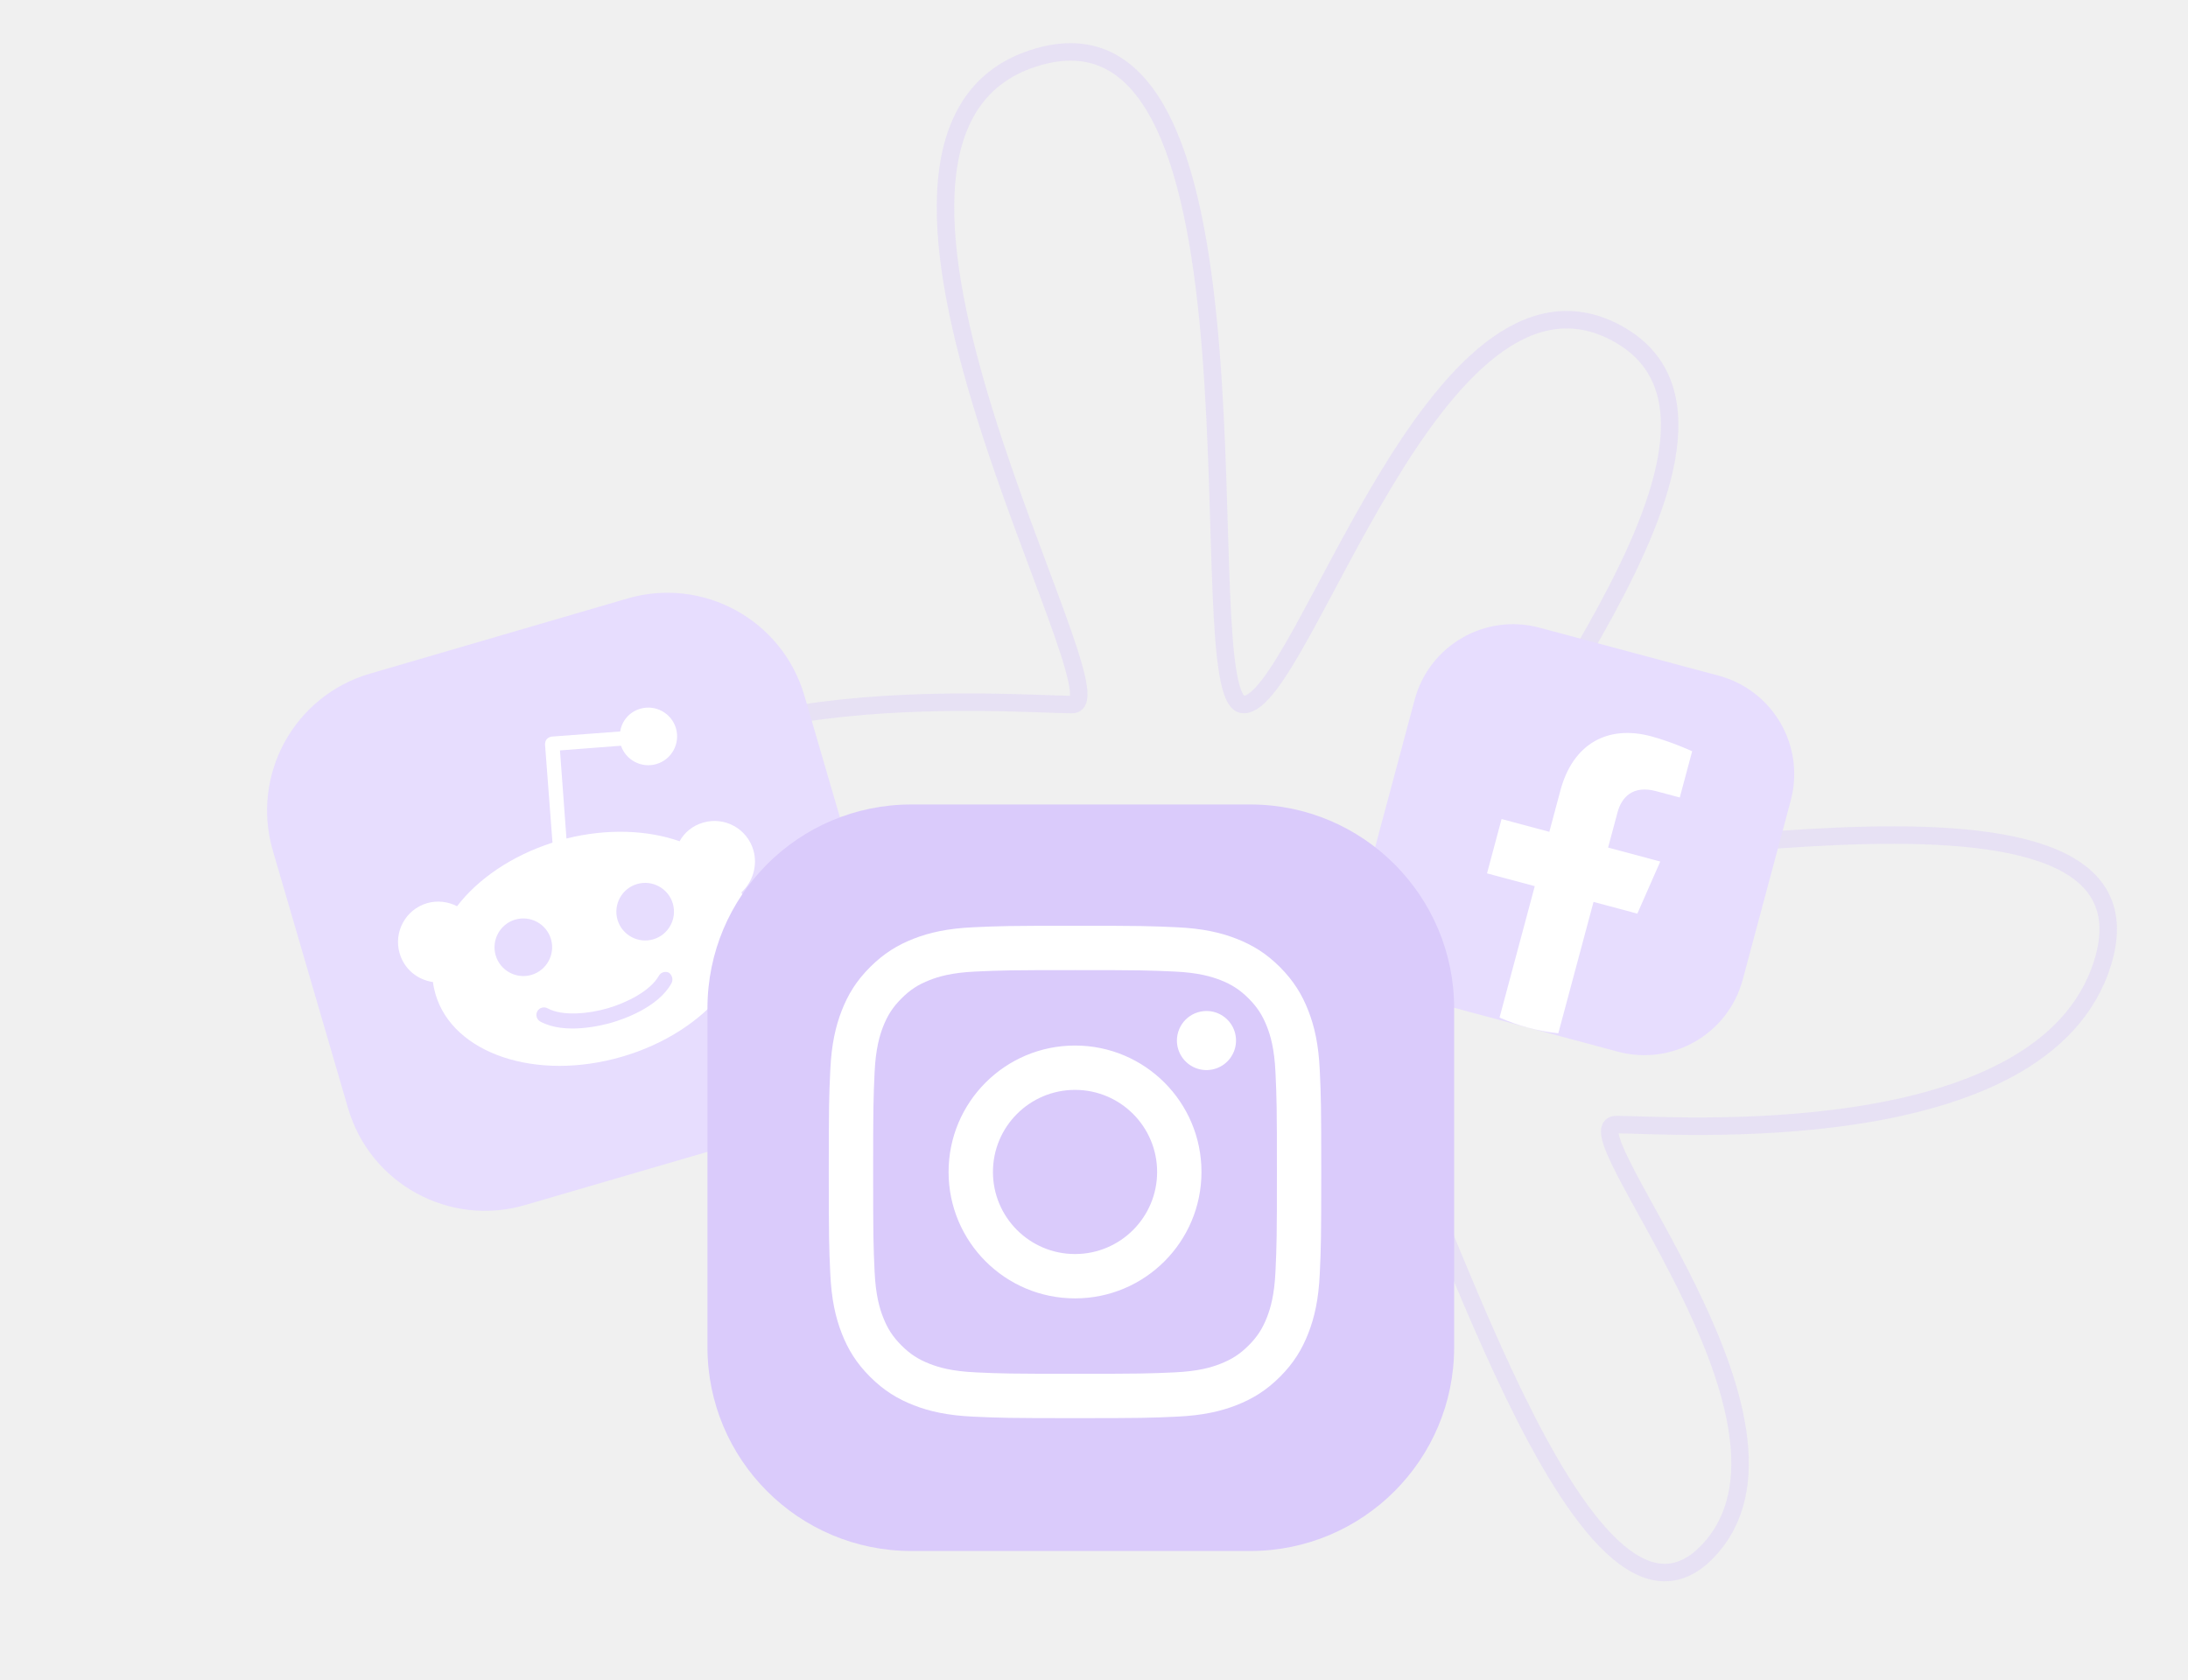
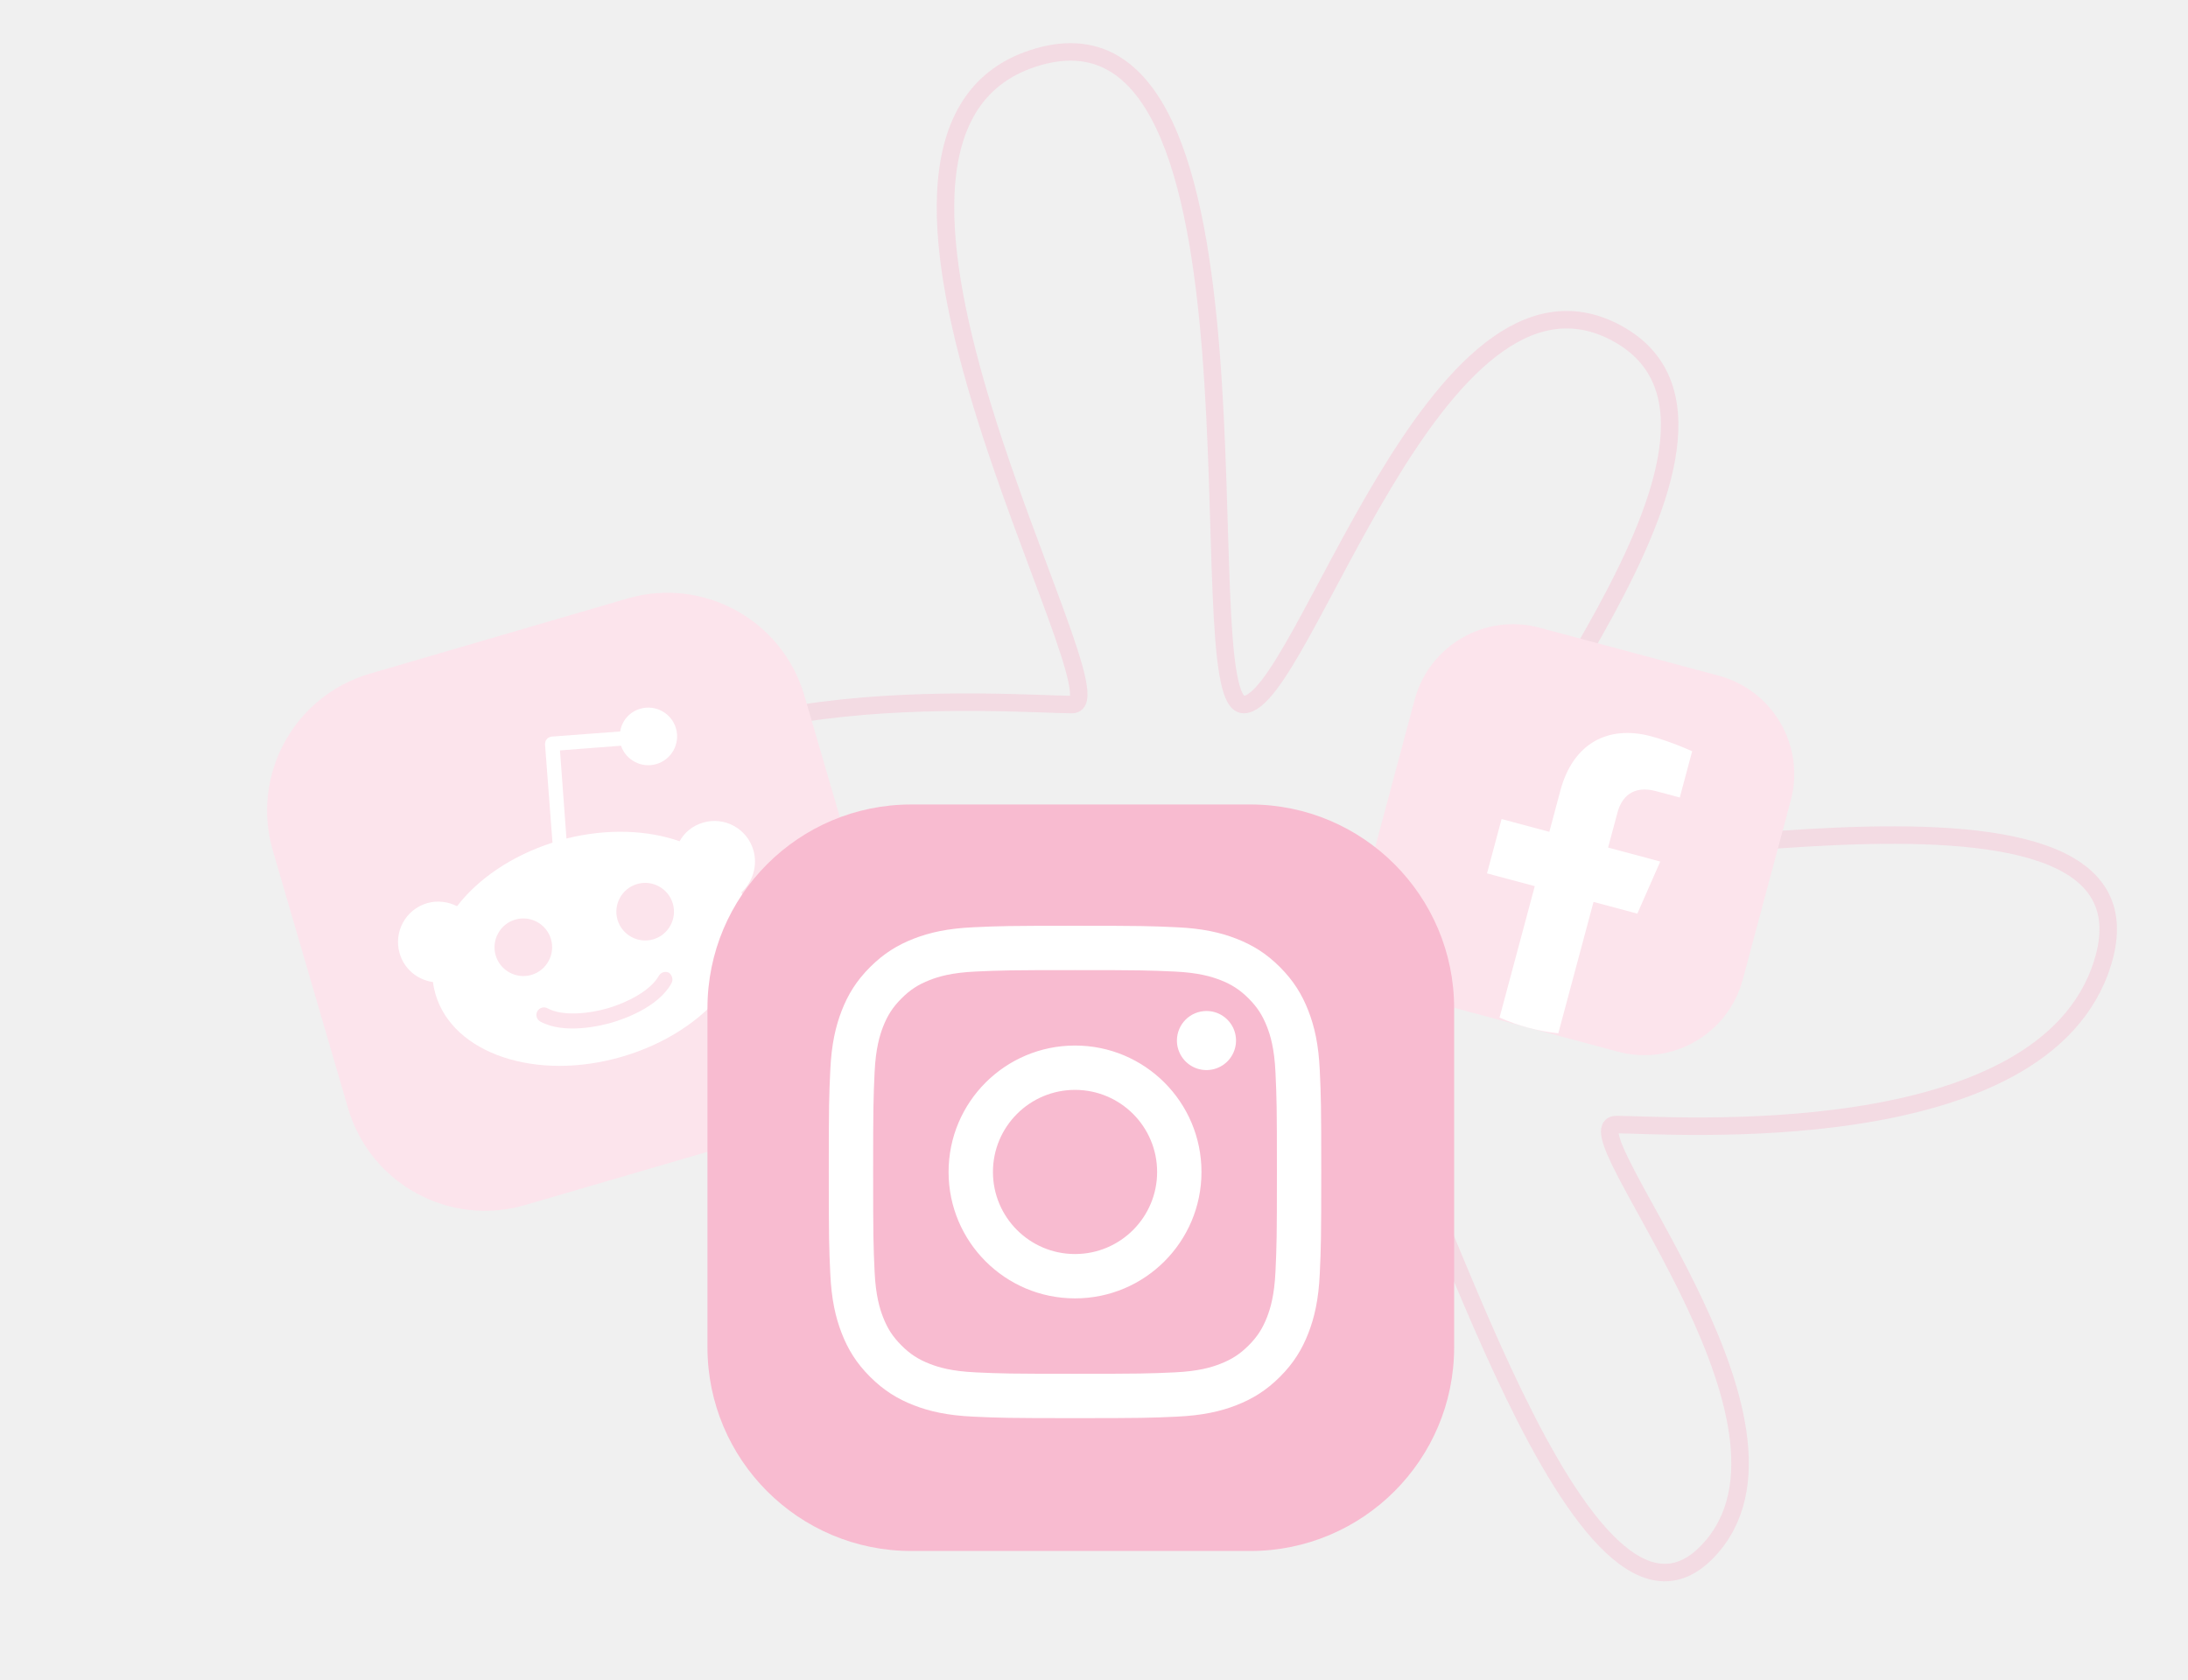
<svg xmlns="http://www.w3.org/2000/svg" width="125" height="96" viewBox="0 0 125 96" fill="none">
-   <path d="M71.052 40.26C67.67 40.26 73.437 -1.364 59.017 3.336C45.308 7.805 64.478 40.26 61.257 40.26C58.035 40.26 35.521 38.391 34.022 48.568C32.348 59.934 61.842 53.572 62.721 55.03C63.599 56.488 51.14 73.749 59.017 79.03C67.178 84.501 77.599 64.261 79.384 64.261C81.17 64.261 90.399 97.419 97.9 88.261C103.996 80.819 89.464 64.261 92.345 64.261C95.226 64.261 116.722 65.943 120.118 55.03C124.269 41.693 87.173 51.217 84.939 48.568C82.705 45.92 102.82 24.661 92.345 19.029C82.003 13.468 74.434 40.26 71.052 40.26Z" stroke="#DACBFB" stroke-opacity="0.4" stroke-linecap="round" />
-   <rect x="13.302" y="40.781" width="31.633" height="31.633" rx="8.151" transform="rotate(-16.275 13.3018 40.7812)" fill="#E7DDFE" />
+   <path d="M71.052 40.26C67.67 40.26 73.437 -1.364 59.017 3.336C45.308 7.805 64.478 40.26 61.257 40.26C58.035 40.26 35.521 38.391 34.022 48.568C32.348 59.934 61.842 53.572 62.721 55.03C63.599 56.488 51.14 73.749 59.017 79.03C67.178 84.501 77.599 64.261 79.384 64.261C81.17 64.261 90.399 97.419 97.9 88.261C103.996 80.819 89.464 64.261 92.345 64.261C95.226 64.261 116.722 65.943 120.118 55.03C124.269 41.693 87.173 51.217 84.939 48.568C82.705 45.92 102.82 24.661 92.345 19.029C82.003 13.468 74.434 40.26 71.052 40.26Z" stroke="#f8bbd0" stroke-opacity="0.4" stroke-linecap="round" />
+   <rect x="13.302" y="40.781" width="31.633" height="31.633" rx="8.151" transform="rotate(-16.275 13.3018 40.7812)" fill="#fce4ec" />
  <path d="M43.039 48.577C42.681 47.351 41.396 46.647 40.171 47.005C39.567 47.181 39.102 47.568 38.825 48.072C37 47.43 34.697 47.331 32.362 47.916L31.991 42.88L35.478 42.613C35.757 43.437 36.647 43.91 37.499 43.661C38.369 43.407 38.872 42.489 38.618 41.619C38.364 40.749 37.446 40.246 36.576 40.5C35.955 40.682 35.526 41.192 35.432 41.798L31.529 42.09C31.417 42.103 31.315 42.152 31.242 42.231C31.169 42.31 31.142 42.414 31.137 42.531L31.563 48.15C29.222 48.91 27.311 50.22 26.111 51.784C25.611 51.525 24.988 51.438 24.402 51.609C23.177 51.966 22.473 53.251 22.831 54.476C23.095 55.382 23.851 55.99 24.736 56.117C24.762 56.34 24.812 56.577 24.879 56.807C25.875 60.217 30.638 61.813 35.539 60.382C40.44 58.951 43.597 55.043 42.601 51.633C42.534 51.403 42.454 51.195 42.356 50.992C42.981 50.424 43.303 49.482 43.039 48.577ZM28.317 54.59C28.063 53.719 28.566 52.802 29.436 52.548C30.306 52.294 31.224 52.797 31.478 53.667C31.732 54.537 31.229 55.455 30.359 55.709C29.489 55.963 28.571 55.46 28.317 54.59ZM38.361 56.186C37.594 57.585 35.555 58.258 34.951 58.434C34.348 58.61 32.244 59.128 30.867 58.374C30.661 58.261 30.583 57.994 30.696 57.788C30.81 57.581 31.076 57.504 31.282 57.617C32.154 58.094 33.683 57.918 34.731 57.612C35.778 57.306 37.144 56.638 37.64 55.761C37.753 55.554 38.019 55.477 38.226 55.59C38.402 55.731 38.474 55.98 38.361 56.186ZM37.32 53.676C36.45 53.93 35.532 53.427 35.278 52.557C35.024 51.687 35.527 50.77 36.397 50.516C37.267 50.261 38.185 50.764 38.439 51.635C38.693 52.505 38.19 53.422 37.32 53.676Z" fill="white" />
-   <rect x="82.326" y="34.36" width="22.244" height="22.244" rx="5.822" transform="rotate(15 82.3262 34.3604)" fill="#E7DDFE" />
+   <rect x="82.326" y="34.36" width="22.244" height="22.244" rx="5.822" transform="rotate(15 82.3262 34.3604)" fill="#fce4ec" />
  <path d="M93.541 52.208L94.85 49.231L91.87 48.432L92.41 46.418C92.637 45.568 93.275 44.851 94.609 45.208L95.965 45.571L96.673 42.928C96.673 42.928 95.5 42.388 94.325 42.073C91.87 41.416 89.868 42.474 89.147 45.166L88.513 47.533L85.785 46.802L84.953 49.907L87.681 50.638L85.669 58.146C86.194 58.379 86.742 58.573 87.313 58.726C87.883 58.879 88.455 58.985 89.026 59.045L91.038 51.538L93.541 52.208Z" fill="white" />
-   <rect x="40.417" y="45.97" width="42.658" height="42.658" rx="11.644" fill="#DACBFB" />
+   <rect x="40.417" y="45.97" width="42.658" height="42.658" rx="11.644" fill="#f8bbd0" />
  <path d="M56.727 66.969C56.727 64.379 58.826 62.279 61.416 62.279C64.006 62.279 66.106 64.379 66.106 66.969C66.106 69.559 64.006 71.659 61.416 71.659C58.826 71.659 56.727 69.559 56.727 66.969ZM54.192 66.969C54.192 70.959 57.426 74.193 61.416 74.193C65.406 74.193 68.64 70.959 68.64 66.969C68.64 62.979 65.406 59.745 61.416 59.745C57.426 59.745 54.192 62.979 54.192 66.969M67.237 59.459C67.237 59.793 67.336 60.119 67.522 60.397C67.707 60.675 67.971 60.891 68.279 61.019C68.588 61.147 68.927 61.18 69.254 61.115C69.582 61.05 69.883 60.89 70.119 60.654C70.355 60.418 70.516 60.117 70.581 59.789C70.647 59.462 70.613 59.123 70.486 58.814C70.358 58.505 70.142 58.242 69.864 58.056C69.587 57.87 69.26 57.771 68.926 57.771H68.926C68.478 57.772 68.049 57.949 67.732 58.266C67.416 58.582 67.238 59.011 67.237 59.459ZM55.732 78.42C54.361 78.358 53.615 78.129 53.12 77.936C52.463 77.681 51.994 77.376 51.502 76.884C51.009 76.392 50.704 75.924 50.449 75.267C50.256 74.772 50.028 74.026 49.965 72.654C49.897 71.172 49.883 70.726 49.883 66.969C49.883 63.212 49.898 62.768 49.965 61.284C50.028 59.912 50.258 59.168 50.449 58.672C50.705 58.015 51.01 57.546 51.502 57.053C51.994 56.561 52.462 56.256 53.12 56.001C53.615 55.808 54.361 55.58 55.732 55.517C57.215 55.449 57.661 55.435 61.416 55.435C65.171 55.435 65.617 55.45 67.101 55.517C68.473 55.58 69.217 55.81 69.713 56.001C70.37 56.256 70.839 56.562 71.332 57.054C71.824 57.546 72.128 58.015 72.384 58.672C72.577 59.167 72.806 59.913 72.868 61.284C72.936 62.768 72.95 63.213 72.95 66.969C72.95 70.726 72.936 71.171 72.868 72.655C72.805 74.026 72.576 74.772 72.384 75.267C72.128 75.924 71.824 76.393 71.332 76.884C70.84 77.376 70.37 77.681 69.713 77.936C69.218 78.13 68.473 78.358 67.101 78.421C65.618 78.489 65.173 78.502 61.416 78.502C57.659 78.502 57.215 78.489 55.732 78.421M55.616 52.986C54.118 53.054 53.095 53.292 52.201 53.639C51.276 53.999 50.492 54.48 49.709 55.262C48.926 56.044 48.445 56.828 48.086 57.754C47.739 58.649 47.501 59.671 47.433 61.169C47.364 62.669 47.348 63.149 47.348 66.969C47.348 70.79 47.364 71.269 47.433 72.769C47.501 74.267 47.739 75.29 48.086 76.184C48.445 77.109 48.926 77.894 49.709 78.676C50.492 79.457 51.275 79.938 52.201 80.299C53.096 80.646 54.118 80.884 55.616 80.952C57.117 81.02 57.595 81.037 61.416 81.037C65.236 81.037 65.716 81.021 67.216 80.952C68.713 80.884 69.736 80.646 70.63 80.299C71.555 79.938 72.34 79.458 73.123 78.676C73.906 77.894 74.385 77.109 74.745 76.184C75.093 75.29 75.332 74.267 75.399 72.769C75.467 71.268 75.483 70.79 75.483 66.969C75.483 63.149 75.467 62.669 75.399 61.169C75.331 59.671 75.093 58.648 74.745 57.754C74.385 56.829 73.904 56.045 73.123 55.262C72.341 54.479 71.555 53.999 70.632 53.639C69.736 53.292 68.713 53.053 67.217 52.986C65.717 52.917 65.237 52.901 61.417 52.901C57.598 52.901 57.117 52.917 55.616 52.986" fill="white" />
</svg>
